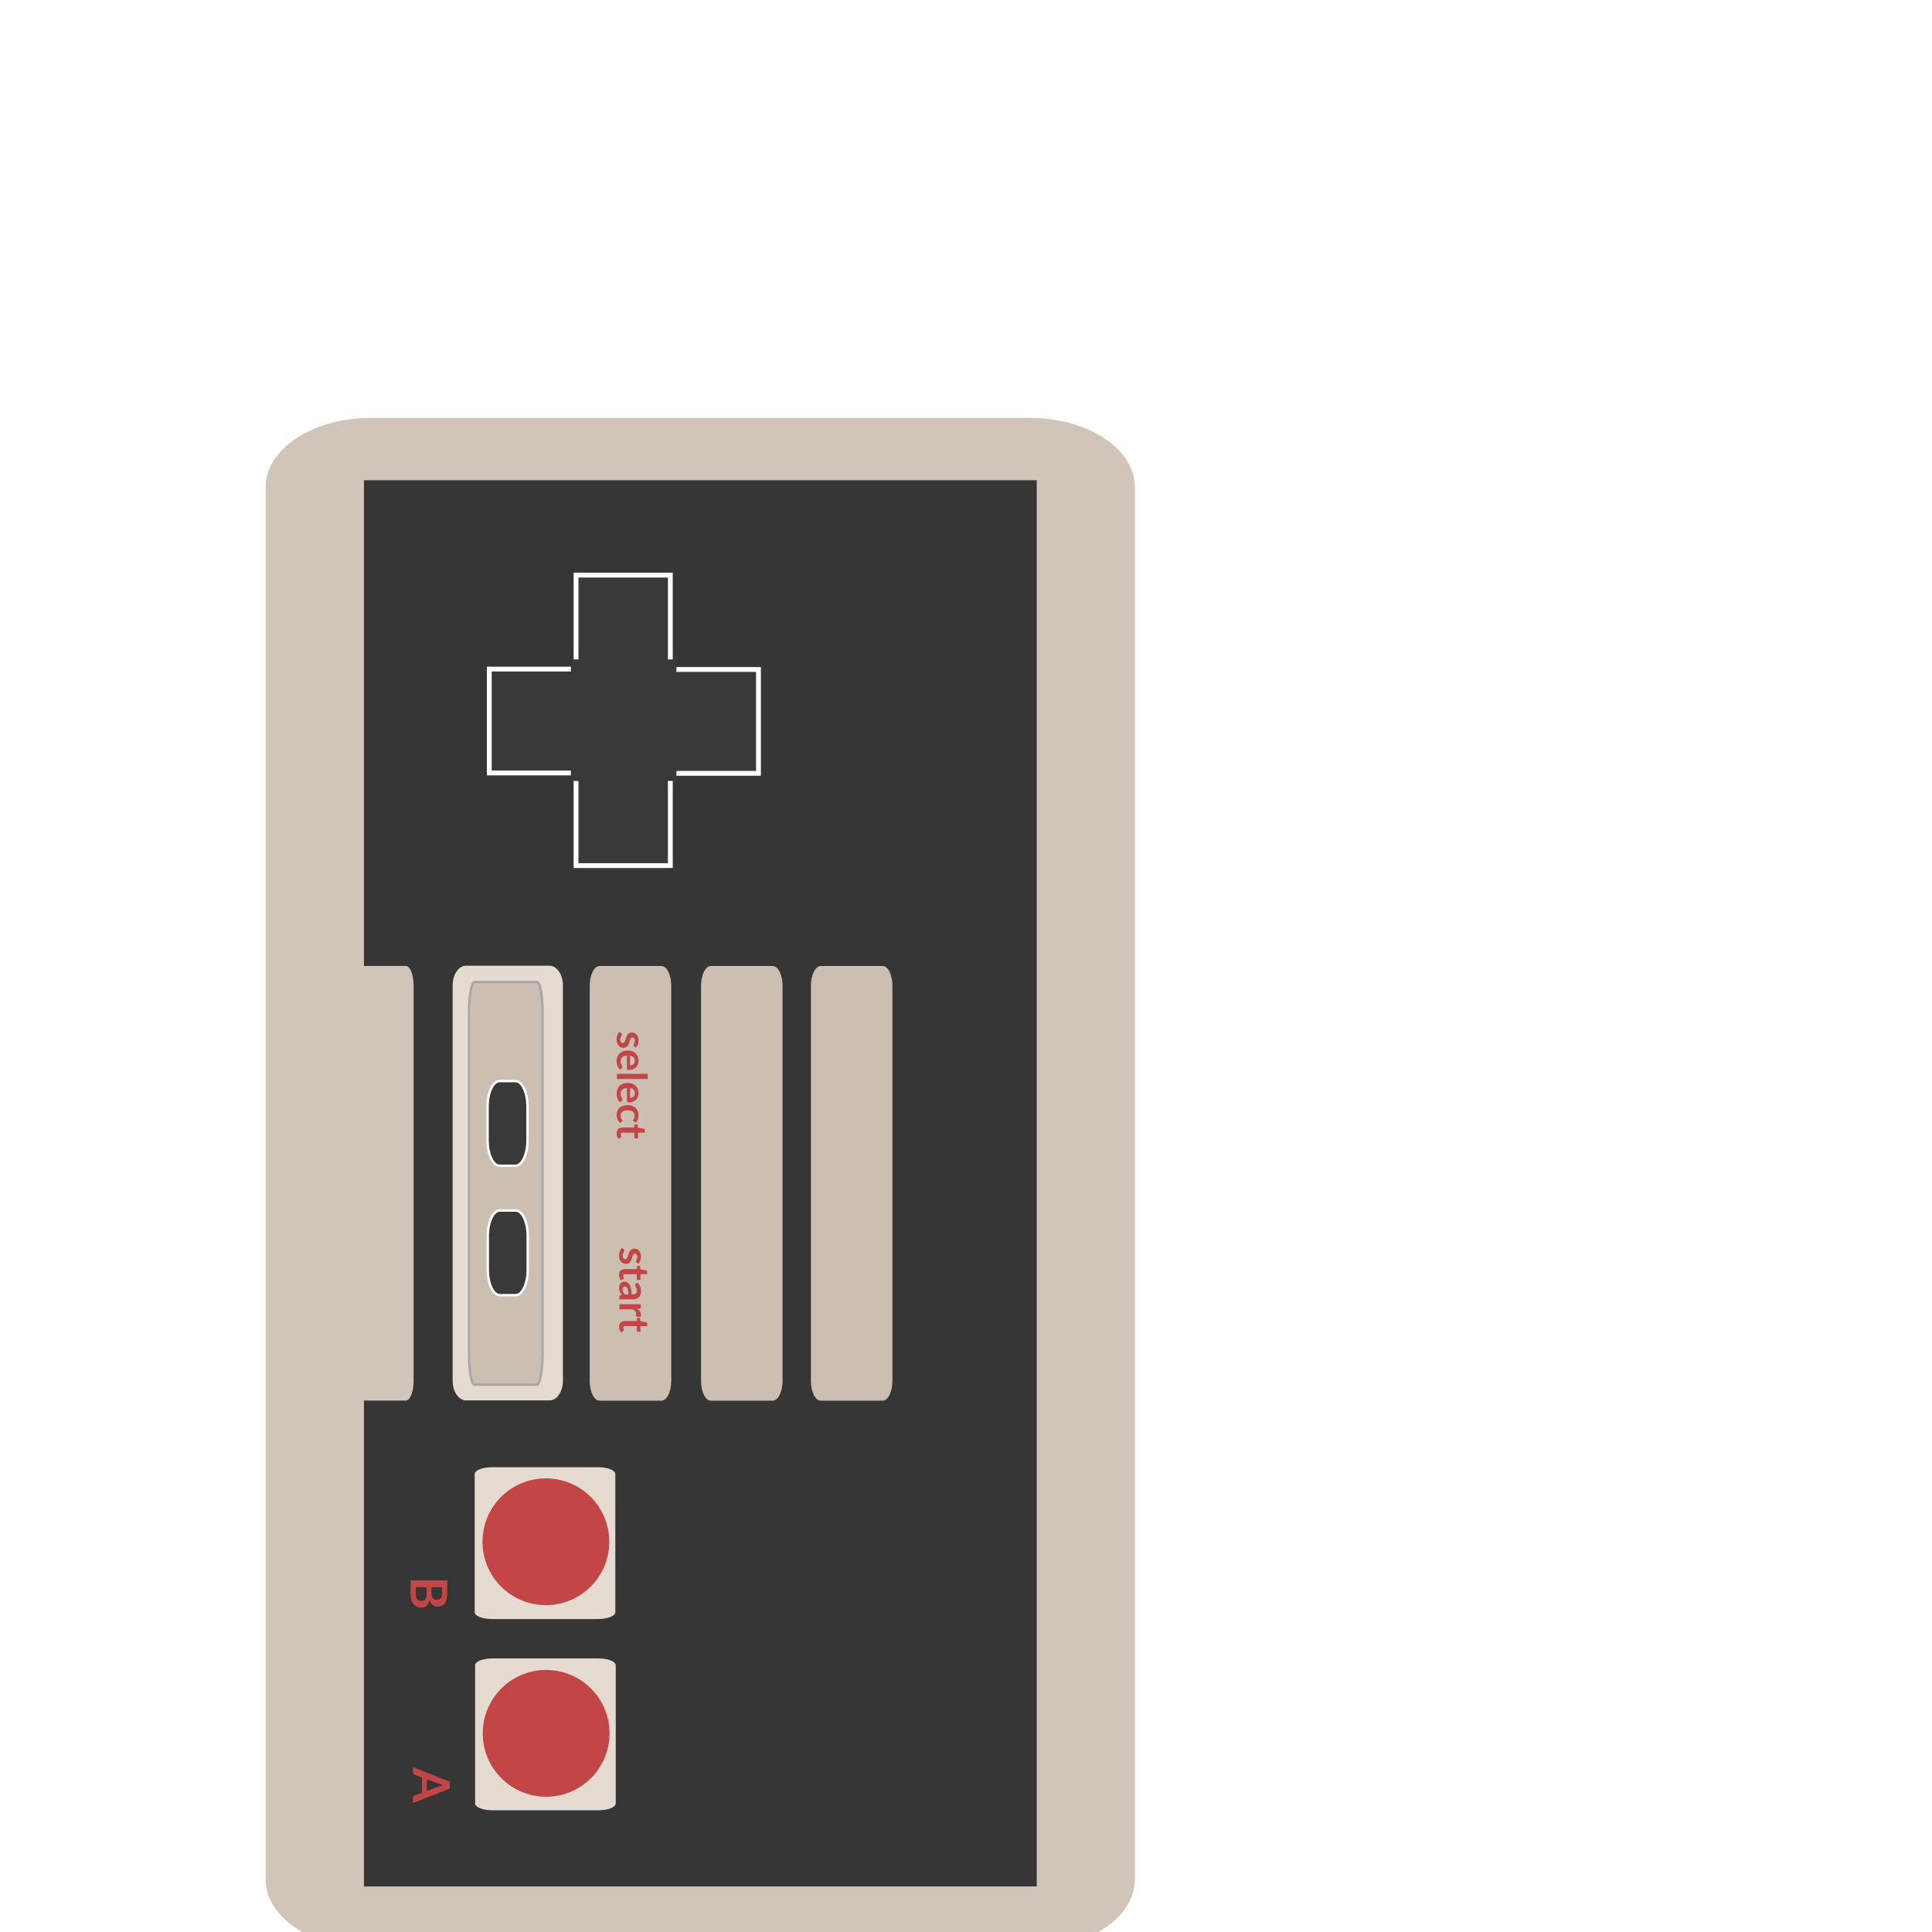
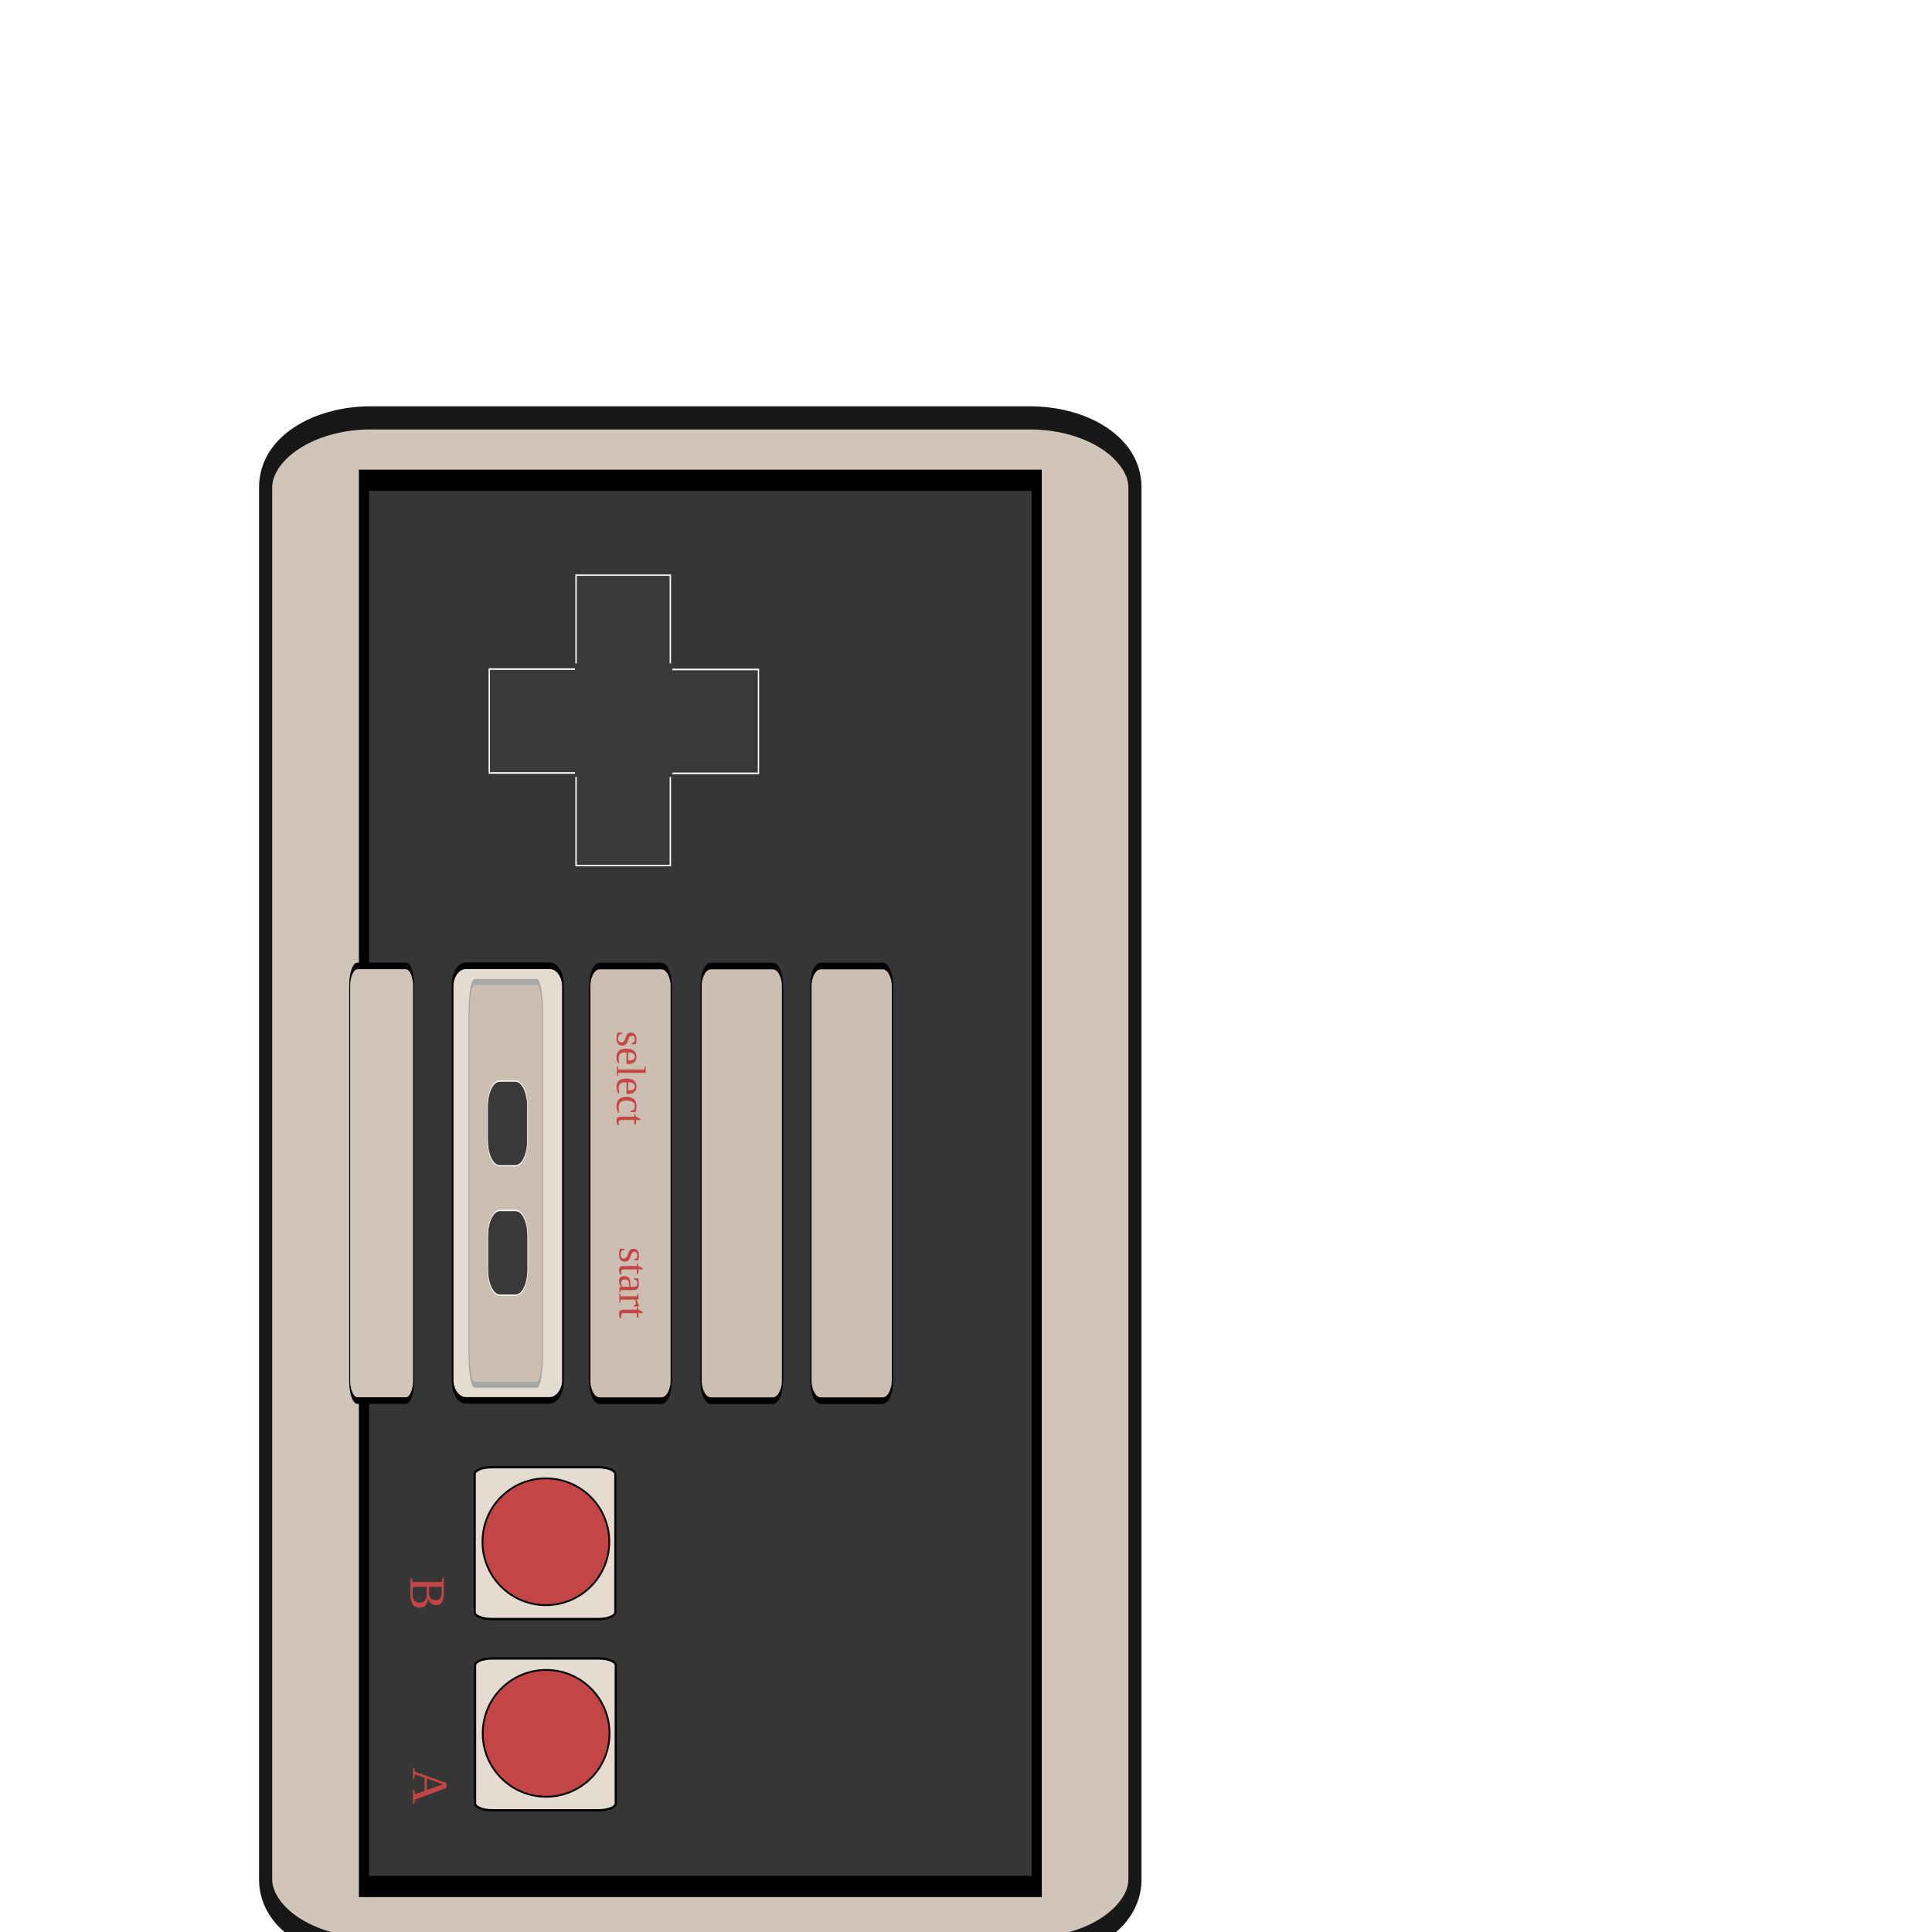
<svg xmlns="http://www.w3.org/2000/svg" version="1.1" width="800" height="800" viewBox="250 50 800 800" xml:space="preserve">
  <defs>
</defs>
  <rect x="0" y="0" width="100%" height="100%" fill="transparent" />
  <g transform="matrix(0 0 0 0 0 0)" id="c48f3e2b-1518-4106-a314-e6c49b200c2a">
</g>
  <g transform="matrix(1 0 0 1 540 540)" id="300e2202-a522-4124-b8e2-c3bafebc0076">
-     <rect style="stroke: none; stroke-width: 1; stroke-dasharray: none; stroke-linecap: butt; stroke-dashoffset: 0; stroke-linejoin: miter; stroke-miterlimit: 4; fill: rgb(255,255,255); fill-opacity: 0; fill-rule: nonzero; opacity: 1;" vector-effect="non-scaling-stroke" x="-540" y="-540" rx="0" ry="0" width="1080" height="1080" />
+     <rect style="stroke: none; strokeWidth: 1; strokeDasharray: none; strokeLinecap:butt; strokeDashoffset: 0; strokeLinejoin:miter; strokeMiterlimit: 4; fill: rgb(255,255,255); fill-opacity: 0; fillRule:nonzero; opacity: 1;" vectorEffect="non-scaling-stroke" x="-540" y="-540" rx="0" ry="0" width="1080" height="1080" />
  </g>
  <g transform="matrix(5.44 0 0 9.58 539.97 539.99)" id="c8df7ca4-a13f-4e25-a475-8e1073cdee52">
-     <rect style="stroke: rgb(0,0,0); stroke-width: 0; stroke-dasharray: none; stroke-linecap: butt; stroke-dashoffset: 0; stroke-linejoin: miter; stroke-miterlimit: 4; fill: rgb(204,190,177); fill-rule: nonzero; opacity: 0.91;" vector-effect="non-scaling-stroke" x="-33.085" y="-33.085" rx="8" ry="3" width="66.17" height="66.17" />
+     <rect style="stroke: rgb(0,0,0); strokeWidth: 0; strokeDasharray: none; strokeLinecap:butt; strokeDashoffset: 0; strokeLinejoin:miter; strokeMiterlimit: 4; fill: rgb(204,190,177); fillRule:nonzero; opacity: 0.91;" vectorEffect="non-scaling-stroke" x="-33.085" y="-33.085" rx="8" ry="3" width="66.17" height="66.17" />
  </g>
  <g transform="matrix(4.21 0 0 8.8 540 540)" id="1bfb7af7-c23b-41e9-8996-67085654ee9c">
-     <rect style="stroke: rgb(0,0,0); stroke-width: 0; stroke-dasharray: none; stroke-linecap: butt; stroke-dashoffset: 0; stroke-linejoin: miter; stroke-miterlimit: 4; fill: rgb(54,54,54); fill-rule: nonzero; opacity: 1;" vector-effect="non-scaling-stroke" x="-33.085" y="-33.085" rx="0" ry="0" width="66.17" height="66.17" />
+     <rect style="stroke: rgb(0,0,0); strokeWidth: 0; strokeDasharray: none; strokeLinecap:butt; strokeDashoffset: 0; strokeLinejoin:miter; strokeMiterlimit: 4; fill: rgb(54,54,54); fillRule:nonzero; opacity: 1;" vectorEffect="non-scaling-stroke" x="-33.085" y="-33.085" rx="0" ry="0" width="66.17" height="66.17" />
  </g>
  <g transform="matrix(-0.4 0 0 2.72 408.03 539.96)" id="b4ce49c2-3a4b-4108-9ce5-4e442ce29fba">
-     <rect style="stroke: rgb(0,0,0); stroke-width: 0; stroke-dasharray: none; stroke-linecap: butt; stroke-dashoffset: 0; stroke-linejoin: miter; stroke-miterlimit: 4; fill: rgb(209 196 184); fill-rule: nonzero; opacity: 1;" vector-effect="non-scaling-stroke" x="-33.085" y="-33.085" rx="8" ry="3" width="66.17" height="66.17" />
+     <rect style="stroke: rgb(0,0,0); strokeWidth: 0; strokeDasharray: none; strokeLinecap:butt; strokeDashoffset: 0; strokeLinejoin:miter; strokeMiterlimit: 4; fill: rgb(209 196 184); fillRule:nonzero; opacity: 1;" vectorEffect="non-scaling-stroke" x="-33.085" y="-33.085" rx="8" ry="3" width="66.17" height="66.17" />
  </g>
  <g transform="matrix(-0.51 0 0 2.72 602.66 540)" id="b4ce49c2-3a4b-4108-9ce5-4e442ce29fba">
-     <rect style="stroke: rgb(0,0,0); stroke-width: 0; stroke-dasharray: none; stroke-linecap: butt; stroke-dashoffset: 0; stroke-linejoin: miter; stroke-miterlimit: 4; fill: rgb(204,190,177); fill-rule: nonzero; opacity: 1;" vector-effect="non-scaling-stroke" x="-33.085" y="-33.085" rx="8" ry="3" width="66.17" height="66.17" />
+     <rect style="stroke: rgb(0,0,0); strokeWidth: 0; strokeDasharray: none; strokeLinecap:butt; strokeDashoffset: 0; strokeLinejoin:miter; strokeMiterlimit: 4; fill: rgb(204,190,177); fillRule:nonzero; opacity: 1;" vectorEffect="non-scaling-stroke" x="-33.085" y="-33.085" rx="8" ry="3" width="66.17" height="66.17" />
  </g>
  <g transform="matrix(-0.51 0 0 2.72 557.16 540)" id="b4ce49c2-3a4b-4108-9ce5-4e442ce29fba">
-     <rect style="stroke: rgb(0,0,0); stroke-width: 0; stroke-dasharray: none; stroke-linecap: butt; stroke-dashoffset: 0; stroke-linejoin: miter; stroke-miterlimit: 4; fill: rgb(204,190,177); fill-rule: nonzero; opacity: 1;" vector-effect="non-scaling-stroke" x="-33.085" y="-33.085" rx="8" ry="3" width="66.17" height="66.17" />
+     <rect style="stroke: rgb(0,0,0); strokeWidth: 0; strokeDasharray: none; strokeLinecap:butt; strokeDashoffset: 0; strokeLinejoin:miter; strokeMiterlimit: 4; fill: rgb(204,190,177); fillRule:nonzero; opacity: 1;" vectorEffect="non-scaling-stroke" x="-33.085" y="-33.085" rx="8" ry="3" width="66.17" height="66.17" />
  </g>
  <g transform="matrix(-0.51 0 0 2.72 511.07 540)" id="b4ce49c2-3a4b-4108-9ce5-4e442ce29fba">
-     <rect style="stroke: rgb(0,0,0); stroke-width: 0; stroke-dasharray: none; stroke-linecap: butt; stroke-dashoffset: 0; stroke-linejoin: miter; stroke-miterlimit: 4; fill: rgb(204,190,177); fill-rule: nonzero; opacity: 1;" vector-effect="non-scaling-stroke" x="-33.085" y="-33.085" rx="8" ry="3" width="66.17" height="66.17" />
+     <rect style="stroke: rgb(0,0,0); strokeWidth: 0; strokeDasharray: none; strokeLinecap:butt; strokeDashoffset: 0; strokeLinejoin:miter; strokeMiterlimit: 4; fill: rgb(204,190,177); fillRule:nonzero; opacity: 1;" vectorEffect="non-scaling-stroke" x="-33.085" y="-33.085" rx="8" ry="3" width="66.17" height="66.17" />
  </g>
  <g transform="matrix(-0.69 0 0 2.72 460.26 539.88)" id="b4ce49c2-3a4b-4108-9ce5-4e442ce29fba">
-     <rect style="stroke: rgb(0,0,0); stroke-width: 0; stroke-dasharray: none; stroke-linecap: butt; stroke-dashoffset: 0; stroke-linejoin: miter; stroke-miterlimit: 4; fill: rgb(229,219,209); fill-rule: nonzero; opacity: 1;" vector-effect="non-scaling-stroke" x="-33.085" y="-33.085" rx="8" ry="3" width="66.17" height="66.17" />
+     <rect style="stroke: rgb(0,0,0); strokeWidth: 0; strokeDasharray: none; strokeLinecap:butt; strokeDashoffset: 0; strokeLinejoin:miter; strokeMiterlimit: 4; fill: rgb(229,219,209); fillRule:nonzero; opacity: 1;" vectorEffect="non-scaling-stroke" x="-33.085" y="-33.085" rx="8" ry="3" width="66.17" height="66.17" />
  </g>
  <g transform="matrix(-0.88 0 0 0.95 475.68 688.98)" id="b4ce49c2-3a4b-4108-9ce5-4e442ce29fba">
-     <rect style="stroke: rgb(0,0,0); stroke-width: 0; stroke-dasharray: none; stroke-linecap: butt; stroke-dashoffset: 0; stroke-linejoin: miter; stroke-miterlimit: 4; fill: rgb(229,219,209); fill-rule: nonzero; opacity: 1;" vector-effect="non-scaling-stroke" x="-33.085" y="-33.085" rx="8" ry="3" width="66.17" height="66.17" />
+     <rect style="stroke: rgb(0,0,0); strokeWidth: 0; strokeDasharray: none; strokeLinecap:butt; strokeDashoffset: 0; strokeLinejoin:miter; strokeMiterlimit: 4; fill: rgb(229,219,209); fillRule:nonzero; opacity: 1;" vectorEffect="non-scaling-stroke" x="-33.085" y="-33.085" rx="8" ry="3" width="66.17" height="66.17" />
  </g>
  <g transform="matrix(-0.88 0 0 0.95 475.85 768.16)" id="b4ce49c2-3a4b-4108-9ce5-4e442ce29fba">
-     <rect style="stroke: rgb(0,0,0); stroke-width: 0; stroke-dasharray: none; stroke-linecap: butt; stroke-dashoffset: 0; stroke-linejoin: miter; stroke-miterlimit: 4; fill: rgb(229,219,209); fill-rule: nonzero; opacity: 1;" vector-effect="non-scaling-stroke" x="-33.085" y="-33.085" rx="8" ry="3" width="66.17" height="66.17" />
+     <rect style="stroke: rgb(0,0,0); strokeWidth: 0; strokeDasharray: none; strokeLinecap:butt; strokeDashoffset: 0; strokeLinejoin:miter; strokeMiterlimit: 4; fill: rgb(229,219,209); fillRule:nonzero; opacity: 1;" vectorEffect="non-scaling-stroke" x="-33.085" y="-33.085" rx="8" ry="3" width="66.17" height="66.17" />
  </g>
  <g transform="matrix(0.75 0 0 0.75 476.04 688.41)" id="a1dd771c-6dd6-42e5-be78-47cdad1e896b">
-     <circle style="stroke: rgb(0,0,0); stroke-width: 0; stroke-dasharray: none; stroke-linecap: butt; stroke-dashoffset: 0; stroke-linejoin: miter; stroke-miterlimit: 4; fill: rgb(196,69,69); fill-rule: nonzero; opacity: 1;" vector-effect="non-scaling-stroke" cx="0" cy="0" r="35" />
+     <circle style="stroke: rgb(0,0,0); strokeWidth: 0; strokeDasharray: none; strokeLinecap:butt; strokeDashoffset: 0; strokeLinejoin:miter; strokeMiterlimit: 4; fill: rgb(196,69,69); fillRule:nonzero; opacity: 1;" vectorEffect="non-scaling-stroke" cx="0" cy="0" r="35" />
  </g>
  <g transform="matrix(0.75 0 0 0.75 476.14 767.74)" id="a1dd771c-6dd6-42e5-be78-47cdad1e896b">
-     <circle style="stroke: rgb(0,0,0); stroke-width: 0; stroke-dasharray: none; stroke-linecap: butt; stroke-dashoffset: 0; stroke-linejoin: miter; stroke-miterlimit: 4; fill: rgb(196,69,69); fill-rule: nonzero; opacity: 1;" vector-effect="non-scaling-stroke" cx="0" cy="0" r="35" />
+     <circle style="stroke: rgb(0,0,0); strokeWidth: 0; strokeDasharray: none; strokeLinecap:butt; strokeDashoffset: 0; strokeLinejoin:miter; strokeMiterlimit: 4; fill: rgb(196,69,69); fillRule:nonzero; opacity: 1;" vectorEffect="non-scaling-stroke" cx="0" cy="0" r="35" />
  </g>
  <g transform="matrix(-0.46 0 0 2.52 459.43 540)" id="b4ce49c2-3a4b-4108-9ce5-4e442ce29fba">
-     <rect style="stroke: rgb(168,168,168); stroke-width: 1; stroke-dasharray: none; stroke-linecap: butt; stroke-dashoffset: 0; stroke-linejoin: miter; stroke-miterlimit: 4; fill: rgb(204,190,177); fill-rule: nonzero; opacity: 1;" vector-effect="non-scaling-stroke" x="-33.085" y="-33.085" rx="5" ry="5" width="66.17" height="66.17" />
+     <rect style="stroke: rgb(168,168,168); strokeWidth: 1; strokeDasharray: none; strokeLinecap:butt; strokeDashoffset: 0; strokeLinejoin:miter; strokeMiterlimit: 4; fill: rgb(204,190,177); fillRule:nonzero; opacity: 1;" vectorEffect="non-scaling-stroke" x="-33.085" y="-33.085" rx="5" ry="5" width="66.17" height="66.17" />
  </g>
  <g transform="matrix(0.25 0 0 0.53 460.16 515.19)" id="d3784ada-745c-4eaf-b529-1373ee92f942">
-     <rect style="stroke: rgb(255,255,255); stroke-width: 1; stroke-dasharray: none; stroke-linecap: butt; stroke-dashoffset: 0; stroke-linejoin: miter; stroke-miterlimit: 4; fill: rgb(57,57,57); fill-rule: nonzero; opacity: 1;" vector-effect="non-scaling-stroke" x="-33.085" y="-33.085" rx="20" ry="20" width="66.17" height="66.17" />
+     <rect style="stroke: rgb(255,255,255); strokeWidth: 1; strokeDasharray: none; strokeLinecap:butt; strokeDashoffset: 0; strokeLinejoin:miter; strokeMiterlimit: 4; fill: rgb(57,57,57); fillRule:nonzero; opacity: 1;" vectorEffect="non-scaling-stroke" x="-33.085" y="-33.085" rx="20" ry="20" width="66.17" height="66.17" />
  </g>
  <g transform="matrix(0.25 0 0 0.53 460.25 568.77)" id="d3784ada-745c-4eaf-b529-1373ee92f942">
-     <rect style="stroke: rgb(255,255,255); stroke-width: 1; stroke-dasharray: none; stroke-linecap: butt; stroke-dashoffset: 0; stroke-linejoin: miter; stroke-miterlimit: 4; fill: rgb(57,57,57); fill-rule: nonzero; opacity: 1;" vector-effect="non-scaling-stroke" x="-33.085" y="-33.085" rx="20" ry="20" width="66.17" height="66.17" />
+     <rect style="stroke: rgb(255,255,255); strokeWidth: 1; strokeDasharray: none; strokeLinecap:butt; strokeDashoffset: 0; strokeLinejoin:miter; strokeMiterlimit: 4; fill: rgb(57,57,57); fillRule:nonzero; opacity: 1;" vectorEffect="non-scaling-stroke" x="-33.085" y="-33.085" rx="20" ry="20" width="66.17" height="66.17" />
  </g>
  <g transform="matrix(0 0.39 -0.39 0 510.85 499.54)" style="" id="116c4fef-472c-4d18-898d-643b26a19495">
-     <text xml:space="preserve" font-family="Lato" font-size="44" font-style="normal" font-weight="700" style="stroke: none; stroke-width: 1; stroke-dasharray: none; stroke-linecap: butt; stroke-dashoffset: 0; stroke-linejoin: miter; stroke-miterlimit: 4; fill: rgb(196,69,69); fill-rule: nonzero; opacity: 1; white-space: pre;">
+     <text xml:space="preserve" fontFamily="Lato" font-size="44" font-style="normal" fontWeight="700" style="stroke: none; strokeWidth: 1; strokeDasharray: none; strokeLinecap:butt; strokeDashoffset: 0; strokeLinejoin:miter; strokeMiterlimit: 4; fill: rgb(196,69,69); fillRule:nonzero; opacity: 1; white-space: pre;">
      <tspan x="-58.1" y="13.82">select</tspan>
    </text>
  </g>
  <g transform="matrix(0 0.39 -0.39 0 426.6 709.74)" style="">
-     <text xml:space="preserve" font-family="Lato" font-size="54" font-style="normal" font-weight="700" style="stroke: none; stroke-width: 1; stroke-dasharray: none; stroke-linecap: butt; stroke-dashoffset: 0; stroke-linejoin: miter; stroke-miterlimit: 4; fill: rgb(196,69,69); fill-rule: nonzero; opacity: 1; white-space: pre;">
+     <text xml:space="preserve" fontFamily="Lato" font-size="54" font-style="normal" fontWeight="700" style="stroke: none; strokeWidth: 1; strokeDasharray: none; strokeLinecap:butt; strokeDashoffset: 0; strokeLinejoin:miter; strokeMiterlimit: 4; fill: rgb(196,69,69); fillRule:nonzero; opacity: 1; white-space: pre;">
      <tspan x="-18.01" y="16.96">B</tspan>
    </text>
  </g>
  <g transform="matrix(0 0.39 -0.39 0 427.62 789.34)" style="">
-     <text xml:space="preserve" font-family="Lato" font-size="54" font-style="normal" font-weight="700" style="stroke: none; stroke-width: 1; stroke-dasharray: none; stroke-linecap: butt; stroke-dashoffset: 0; stroke-linejoin: miter; stroke-miterlimit: 4; fill: rgb(196,69,69); fill-rule: nonzero; opacity: 1; white-space: pre;">
+     <text xml:space="preserve" fontFamily="Lato" font-size="54" font-style="normal" fontWeight="700" style="stroke: none; strokeWidth: 1; strokeDasharray: none; strokeLinecap:butt; strokeDashoffset: 0; strokeLinejoin:miter; strokeMiterlimit: 4; fill: rgb(196,69,69); fillRule:nonzero; opacity: 1; white-space: pre;">
      <tspan x="-19.17" y="16.96">A</tspan>
    </text>
  </g>
  <g transform="matrix(0 0.39 -0.39 0 511.87 584.75)" style="">
-     <text xml:space="preserve" font-family="Lato" font-size="44" font-style="normal" font-weight="700" style="stroke: none; stroke-width: 1; stroke-dasharray: none; stroke-linecap: butt; stroke-dashoffset: 0; stroke-linejoin: miter; stroke-miterlimit: 4; fill: rgb(196,69,69); fill-rule: nonzero; opacity: 1; white-space: pre;">
+     <text xml:space="preserve" fontFamily="Lato" font-size="44" font-style="normal" fontWeight="700" style="stroke: none; strokeWidth: 1; strokeDasharray: none; strokeLinecap:butt; strokeDashoffset: 0; strokeLinejoin:miter; strokeMiterlimit: 4; fill: rgb(196,69,69); fillRule:nonzero; opacity: 1; white-space: pre;">
      <tspan x="-47.15" y="13.82">start</tspan>
    </text>
  </g>
  <g transform="matrix(0.55 0 0 0.65 545.87 348.72)" id="1277504a-6be3-4aff-b1ff-100e612d3201">
-     <rect style="stroke: rgb(255,255,255); stroke-width: 2; stroke-dasharray: none; stroke-linecap: butt; stroke-dashoffset: 0; stroke-linejoin: miter; stroke-miterlimit: 4; fill: rgb(57,57,57); fill-rule: nonzero; opacity: 1;" vector-effect="non-scaling-stroke" x="-33.085" y="-33.085" rx="0" ry="0" width="66.17" height="66.17" />
+     <rect style="stroke: rgb(255,255,255); strokeWidth: 2; strokeDasharray: none; strokeLinecap:butt; strokeDashoffset: 0; strokeLinejoin:miter; strokeMiterlimit: 4; fill: rgb(57,57,57); fillRule:nonzero; opacity: 1;" vectorEffect="non-scaling-stroke" x="-33.085" y="-33.085" rx="0" ry="0" width="66.17" height="66.17" />
  </g>
  <g transform="matrix(0.59 0 0 0.58 508.05 307.33)" id="1277504a-6be3-4aff-b1ff-100e612d3201">
-     <rect style="stroke: rgb(255,255,255); stroke-width: 2; stroke-dasharray: none; stroke-linecap: butt; stroke-dashoffset: 0; stroke-linejoin: miter; stroke-miterlimit: 4; fill: rgb(57,57,57); fill-rule: nonzero; opacity: 1;" vector-effect="non-scaling-stroke" x="-33.085" y="-33.085" rx="0" ry="0" width="66.17" height="66.17" />
+     <rect style="stroke: rgb(255,255,255); strokeWidth: 2; strokeDasharray: none; strokeLinecap:butt; strokeDashoffset: 0; strokeLinejoin:miter; strokeMiterlimit: 4; fill: rgb(57,57,57); fillRule:nonzero; opacity: 1;" vectorEffect="non-scaling-stroke" x="-33.085" y="-33.085" rx="0" ry="0" width="66.17" height="66.17" />
  </g>
  <g transform="matrix(0.55 0 0 0.65 470.8 348.56)" id="1277504a-6be3-4aff-b1ff-100e612d3201">
-     <rect style="stroke: rgb(255,255,255); stroke-width: 2; stroke-dasharray: none; stroke-linecap: butt; stroke-dashoffset: 0; stroke-linejoin: miter; stroke-miterlimit: 4; fill: rgb(57,57,57); fill-rule: nonzero; opacity: 1;" vector-effect="non-scaling-stroke" x="-33.085" y="-33.085" rx="0" ry="0" width="66.17" height="66.17" />
+     <rect style="stroke: rgb(255,255,255); strokeWidth: 2; strokeDasharray: none; strokeLinecap:butt; strokeDashoffset: 0; strokeLinejoin:miter; strokeMiterlimit: 4; fill: rgb(57,57,57); fillRule:nonzero; opacity: 1;" vectorEffect="non-scaling-stroke" x="-33.085" y="-33.085" rx="0" ry="0" width="66.17" height="66.17" />
  </g>
  <g transform="matrix(0.59 0 0 0.58 508.05 389.24)" id="1277504a-6be3-4aff-b1ff-100e612d3201">
-     <rect style="stroke: rgb(255,255,255); stroke-width: 2; stroke-dasharray: none; stroke-linecap: butt; stroke-dashoffset: 0; stroke-linejoin: miter; stroke-miterlimit: 4; fill: rgb(57,57,57); fill-rule: nonzero; opacity: 1;" vector-effect="non-scaling-stroke" x="-33.085" y="-33.085" rx="0" ry="0" width="66.17" height="66.17" />
+     <rect style="stroke: rgb(255,255,255); strokeWidth: 2; strokeDasharray: none; strokeLinecap:butt; strokeDashoffset: 0; strokeLinejoin:miter; strokeMiterlimit: 4; fill: rgb(57,57,57); fillRule:nonzero; opacity: 1;" vectorEffect="non-scaling-stroke" x="-33.085" y="-33.085" rx="0" ry="0" width="66.17" height="66.17" />
  </g>
  <g transform="matrix(0.6 0 0 0.7 508.24 348.21)" id="1277504a-6be3-4aff-b1ff-100e612d3201">
-     <rect style="stroke: rgb(57,57,57); stroke-width: 4; stroke-dasharray: none; stroke-linecap: butt; stroke-dashoffset: 0; stroke-linejoin: miter; stroke-miterlimit: 4; fill: rgb(57,57,57); fill-rule: nonzero; opacity: 1;" vector-effect="non-scaling-stroke" x="-33.085" y="-33.085" rx="0" ry="0" width="66.17" height="66.17" />
+     <rect style="stroke: rgb(57,57,57); strokeWidth: 4; strokeDasharray: none; strokeLinecap:butt; strokeDashoffset: 0; strokeLinejoin:miter; strokeMiterlimit: 4; fill: rgb(57,57,57); fillRule:nonzero; opacity: 1;" vectorEffect="non-scaling-stroke" x="-33.085" y="-33.085" rx="0" ry="0" width="66.17" height="66.17" />
  </g>
</svg>
